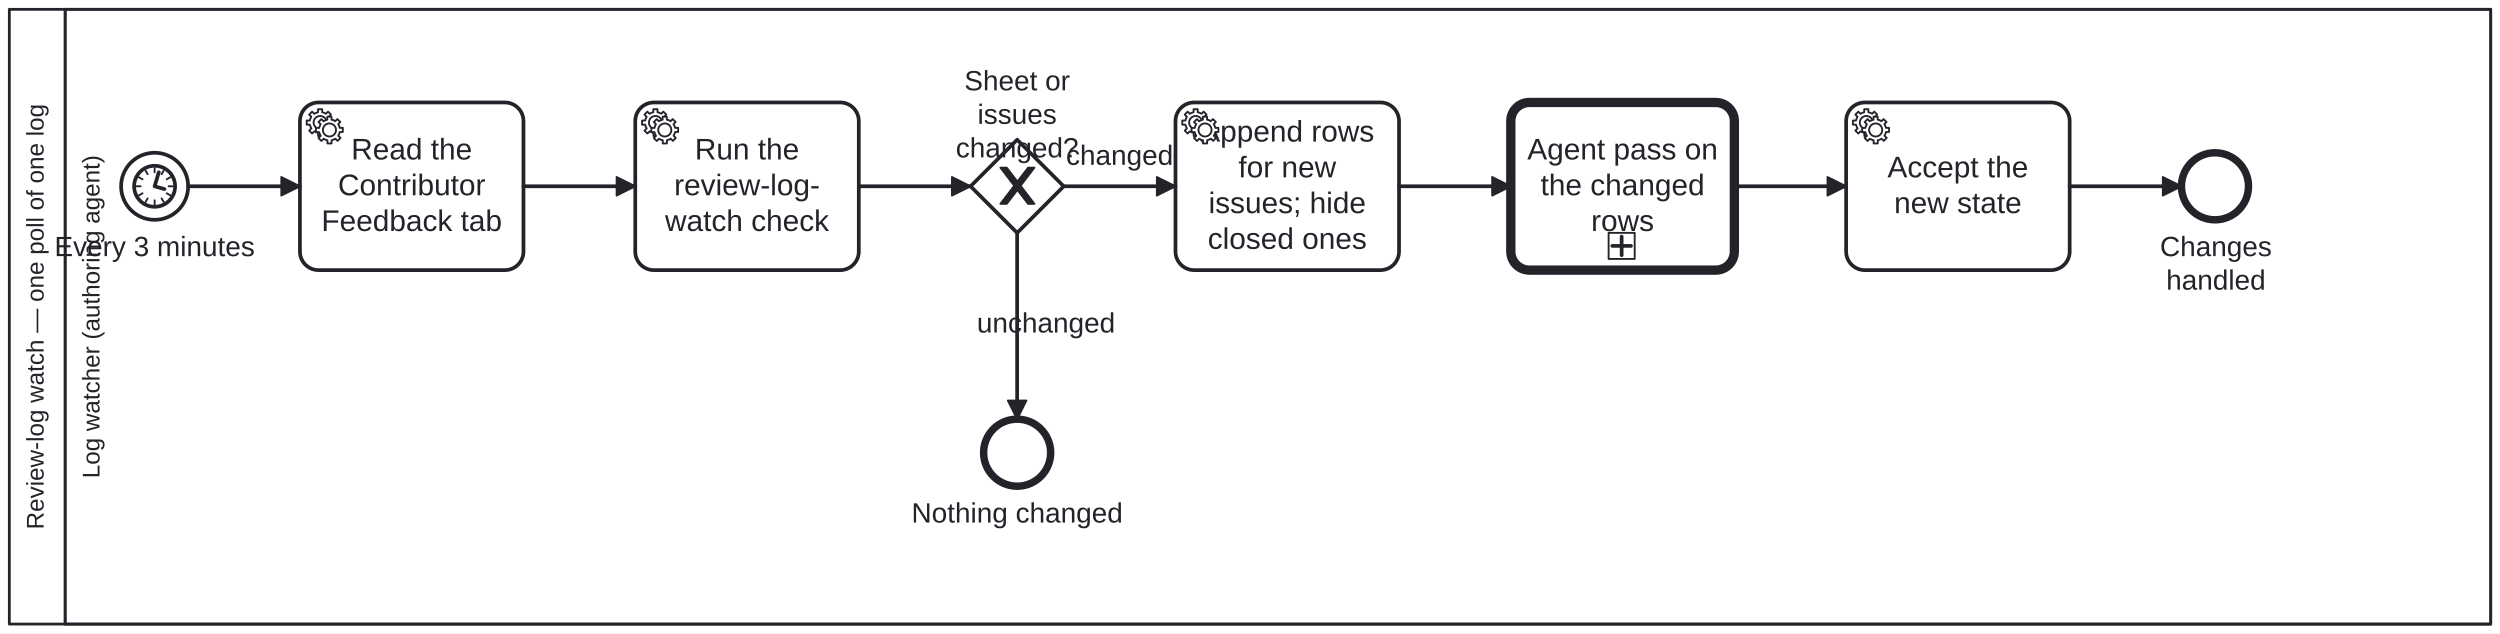
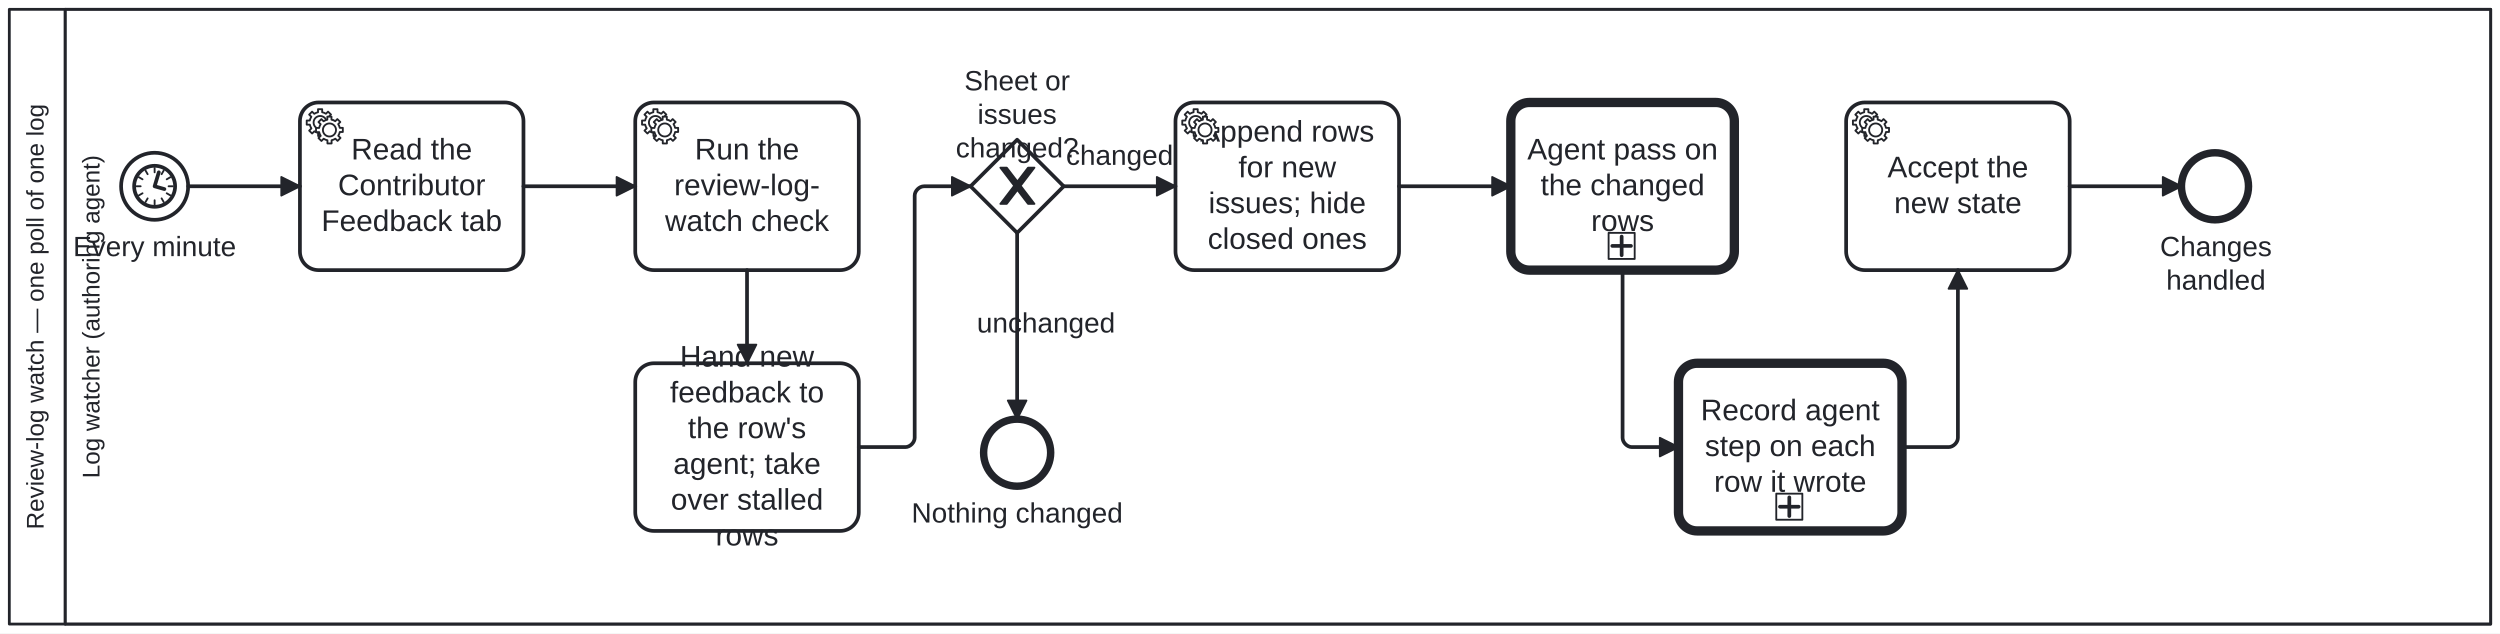
<svg xmlns="http://www.w3.org/2000/svg" width="100%" style="max-width:100%;height:auto" viewBox="155 55 1342 340" version="1.1">
  <rect x="155" y="55" width="1342" height="340" fill="#ffffff" />
  <g class="djs-group">
    <g class="djs-element djs-shape" data-element-id="Participant_ReviewLogWatch" style="display: block;" transform="matrix(1 0 0 1 160 60)">
      <g class="djs-visual">
        <rect x="0" y="0" width="1332" height="330" rx="0" ry="0" style="stroke-linecap: round; stroke-linejoin: round; stroke: rgb(34, 36, 42); stroke-width: 1.5px; fill: white; fill-opacity: 0.95;" />
        <path style="fill: none; stroke-linecap: round; stroke-linejoin: round; stroke: rgb(34, 36, 42); stroke-width: 1.5px;" d="M30,0L30,330" />
        <text lineHeight="1.05" class="djs-label" transform="matrix(-1.83697e-16 -1 1 -1.83697e-16 0 330)" style="font-family: Arial, sans-serif; font-size: 13px; font-weight: normal; fill: rgb(34, 36, 42);">
          <tspan x="50.825" y="18.413">Review-log watch — one poll of one log</tspan>
        </text>
      </g>
      <rect class="djs-hit djs-hit-all" x="0" y="0" width="1332" height="330" style="fill: none; stroke-opacity: 0; stroke: white; stroke-width: 15px;" />
    </g>
    <g class="djs-children">
      <g class="djs-group">
        <g class="djs-element djs-shape" data-element-id="Lane_Watcher" style="display: block;" transform="matrix(1 0 0 1 190 60)">
          <g class="djs-visual">
            <rect x="0" y="0" width="1302" height="330" rx="0" ry="0" style="stroke-linecap: round; stroke-linejoin: round; stroke: rgb(34, 36, 42); stroke-width: 1.5px; fill: white; fill-opacity: 0.25;" />
            <text lineHeight="1.05" class="djs-label" transform="matrix(-1.83697e-16 -1 1 -1.83697e-16 0 330)" style="font-family: Arial, sans-serif; font-size: 13px; font-weight: normal; fill: rgb(34, 36, 42);">
              <tspan x="78.278" y="18.413">Log watcher (authoring agent)</tspan>
            </text>
          </g>
          <rect class="djs-hit djs-hit-all" x="0" y="0" width="1302" height="330" style="fill: none; stroke-opacity: 0; stroke: white; stroke-width: 15px;" />
        </g>
      </g>
      <g class="djs-group">
        <g class="djs-element djs-shape" data-element-id="StartEvent_Poll" style="display: block;" transform="matrix(1 0 0 1 220 137)">
          <g class="djs-visual">
            <circle cx="18" cy="18" r="18" style="stroke-linecap: round; stroke-linejoin: round; stroke: rgb(34, 36, 42); stroke-width: 2px; fill: white; fill-opacity: 0.95;" />
            <circle cx="18" cy="18" r="11" style="stroke-linecap: round; stroke-linejoin: round; stroke: rgb(34, 36, 42); stroke-width: 2px; fill: white;" />
            <path d="M 18,18 l 2.25,-7.5 m -2.25,7.5 l 5.25,1.5 " style="fill: none; stroke-linecap: round; stroke-linejoin: round; stroke: rgb(34, 36, 42); stroke-width: 2px;" />
            <path transform="rotate(0,18,18)" d="M 18,18 m 0,7.5 l -0,2.25 " style="fill: none; stroke-linecap: round; stroke-linejoin: round; stroke: rgb(34, 36, 42); stroke-width: 1px;" />
            <path transform="rotate(30,18,18)" d="M 18,18 m 0,7.5 l -0,2.25 " style="fill: none; stroke-linecap: round; stroke-linejoin: round; stroke: rgb(34, 36, 42); stroke-width: 1px;" />
            <path transform="rotate(60,18,18)" d="M 18,18 m 0,7.5 l -0,2.25 " style="fill: none; stroke-linecap: round; stroke-linejoin: round; stroke: rgb(34, 36, 42); stroke-width: 1px;" />
            <path transform="rotate(90,18,18)" d="M 18,18 m 0,7.5 l -0,2.25 " style="fill: none; stroke-linecap: round; stroke-linejoin: round; stroke: rgb(34, 36, 42); stroke-width: 1px;" />
            <path transform="rotate(120,18,18)" d="M 18,18 m 0,7.5 l -0,2.25 " style="fill: none; stroke-linecap: round; stroke-linejoin: round; stroke: rgb(34, 36, 42); stroke-width: 1px;" />
            <path transform="rotate(150,18,18)" d="M 18,18 m 0,7.5 l -0,2.25 " style="fill: none; stroke-linecap: round; stroke-linejoin: round; stroke: rgb(34, 36, 42); stroke-width: 1px;" />
            <path transform="rotate(180,18,18)" d="M 18,18 m 0,7.5 l -0,2.25 " style="fill: none; stroke-linecap: round; stroke-linejoin: round; stroke: rgb(34, 36, 42); stroke-width: 1px;" />
            <path transform="rotate(210,18,18)" d="M 18,18 m 0,7.5 l -0,2.25 " style="fill: none; stroke-linecap: round; stroke-linejoin: round; stroke: rgb(34, 36, 42); stroke-width: 1px;" />
            <path transform="rotate(240,18,18)" d="M 18,18 m 0,7.5 l -0,2.25 " style="fill: none; stroke-linecap: round; stroke-linejoin: round; stroke: rgb(34, 36, 42); stroke-width: 1px;" />
            <path transform="rotate(270,18,18)" d="M 18,18 m 0,7.5 l -0,2.25 " style="fill: none; stroke-linecap: round; stroke-linejoin: round; stroke: rgb(34, 36, 42); stroke-width: 1px;" />
            <path transform="rotate(300,18,18)" d="M 18,18 m 0,7.5 l -0,2.25 " style="fill: none; stroke-linecap: round; stroke-linejoin: round; stroke: rgb(34, 36, 42); stroke-width: 1px;" />
            <path transform="rotate(330,18,18)" d="M 18,18 m 0,7.5 l -0,2.25 " style="fill: none; stroke-linecap: round; stroke-linejoin: round; stroke: rgb(34, 36, 42); stroke-width: 1px;" />
          </g>
          <rect class="djs-hit djs-hit-all" x="0" y="0" width="36" height="36" style="fill: none; stroke-opacity: 0; stroke: white; stroke-width: 15px;" />
        </g>
      </g>
      <g class="djs-group">
-         <g class="djs-element djs-shape" data-element-id="StartEvent_Poll_label" style="display: block;" transform="matrix(1 0 0 1 184 179)">
-           <g class="djs-visual">
-             <text lineHeight="1.2" class="djs-label" style="font-family: Arial, sans-serif; font-size: 15px; font-weight: normal; fill: rgb(34, 36, 42);">
-               <tspan x="0.229" y="13.5">Every 3 minutes</tspan>
-             </text>
-           </g>
-           <rect class="djs-hit djs-hit-all" x="0" y="0" width="108" height="18" style="fill: none; stroke-opacity: 0; stroke: white; stroke-width: 15px;" />
+         <g class="djs-element djs-shape" data-element-id="StartEvent_Poll_label" style="display: block;" transform="matrix(1 0 0 1 194 179)">
+           <g class="djs-visual">
+             <text lineHeight="1.2" class="djs-label" style="font-family: Arial, sans-serif; font-size: 15px; font-weight: normal; fill: rgb(34, 36, 42);">
+               <tspan x="0.234" y="13.5">Every minute</tspan>
+             </text>
+           </g>
+           <rect class="djs-hit djs-hit-all" x="0" y="0" width="88" height="18" style="fill: none; stroke-opacity: 0; stroke: white; stroke-width: 15px;" />
        </g>
      </g>
      <g class="djs-group">
        <g class="djs-element djs-shape" data-element-id="Task_ReadSheet" style="display: block;" transform="matrix(1 0 0 1 316 110)">
          <g class="djs-visual">
            <rect x="0" y="0" width="120" height="90" rx="10" ry="10" style="stroke-linecap: round; stroke-linejoin: round; stroke: rgb(34, 36, 42); stroke-width: 2px; fill: white; fill-opacity: 0.95;" />
            <text lineHeight="1.2" class="djs-label" style="font-family: Arial, sans-serif; font-size: 16px; font-weight: normal; fill: rgb(34, 36, 42);">
              <tspan x="27.531" y="30.6">Read the </tspan>
              <tspan x="20.426" y="49.8">Contributor </tspan>
              <tspan x="11.523" y="69">Feedback tab</tspan>
            </text>
            <circle cx="5" cy="5" r="5" transform="translate(6, 6)" style="stroke-linecap: round; stroke-linejoin: round; stroke: none; stroke-width: 2px; fill: white;" />
            <path d="m 12,18 v -1.713 c 0.352,-0.07 0.704,-0.178 1.048,-0.321 0.344,-0.145 0.666,-0.321 0.966,-0.521 l 1.194,1.18 1.567,-1.577 -1.195,-1.18 c 0.403,-0.614 0.683,-1.299 0.825,-2.018 l 1.622,-0.01 v -2.22 l -1.637,0.01 c -0.073,-0.352 -0.178,-0.7 -0.324,-1.044 -0.145,-0.344 -0.321,-0.664 -0.523,-0.962 l 1.131,-1.136 -1.583,-1.563 -1.13,1.136 c -0.614,-0.401 -1.303,-0.681 -2.023,-0.822 l 0.009,-1.619 h -2.241 l 0.004,1.631 c -0.354,0.074 -0.705,0.18 -1.05,0.324 -0.344,0.144 -0.665,0.321 -0.964,0.52 l -1.17,-1.158 -1.567,1.579 1.168,1.157 c -0.403,0.613 -0.683,1.298 -0.825,2.017 l -1.659,0.003 v 2.222 l 1.672,-0.006 c 0.073,0.351 0.18,0.702 0.324,1.045 0.145,0.344 0.321,0.664 0.523,0.961 l -1.199,1.197 1.584,1.56 1.196,-1.193 c 0.614,0.403 1.303,0.682 2.023,0.823 l 7.19e-4,1.699 h 2.227 z m 0.221,-3.996 c -1.789,0.75 -3.858,-0.093 -4.61,-1.874 -0.752,-1.783 0.091,-3.846 1.88,-4.596 1.788,-0.749 3.857,0.093 4.609,1.874 0.752,1.782 -0.091,3.846 -1.88,4.596 z" style="fill: white; stroke-linecap: round; stroke-linejoin: round; stroke: rgb(34, 36, 42); stroke-width: 1px;" />
            <circle cx="5" cy="5" r="5" transform="translate(11, 10)" style="stroke-linecap: round; stroke-linejoin: round; stroke: none; stroke-width: 2px; fill: white;" />
            <path d="m 17,22 v -1.713 c 0.352,-0.07 0.704,-0.178 1.048,-0.321 0.344,-0.145 0.666,-0.321 0.966,-0.521 l 1.194,1.18 1.567,-1.577 -1.195,-1.18 c 0.403,-0.614 0.683,-1.299 0.825,-2.018 l 1.622,-0.01 v -2.22 l -1.637,0.01 c -0.073,-0.352 -0.178,-0.7 -0.324,-1.044 -0.145,-0.344 -0.321,-0.664 -0.523,-0.962 l 1.131,-1.136 -1.583,-1.563 -1.13,1.136 c -0.614,-0.401 -1.303,-0.681 -2.023,-0.822 l 0.009,-1.619 h -2.241 l 0.004,1.631 c -0.354,0.074 -0.705,0.18 -1.05,0.324 -0.344,0.144 -0.665,0.321 -0.964,0.52 l -1.17,-1.158 -1.567,1.579 1.168,1.157 c -0.403,0.613 -0.683,1.298 -0.825,2.017 l -1.659,0.003 v 2.222 l 1.672,-0.006 c 0.073,0.351 0.18,0.702 0.324,1.045 0.145,0.344 0.321,0.664 0.523,0.961 l -1.199,1.197 1.584,1.56 1.196,-1.193 c 0.614,0.403 1.303,0.682 2.023,0.823 l 7.19e-4,1.699 h 2.227 z m 0.221,-3.996 c -1.789,0.75 -3.858,-0.093 -4.61,-1.874 -0.752,-1.783 0.091,-3.846 1.88,-4.596 1.788,-0.749 3.857,0.093 4.609,1.874 0.752,1.782 -0.091,3.846 -1.88,4.596 z" style="fill: white; stroke-linecap: round; stroke-linejoin: round; stroke: rgb(34, 36, 42); stroke-width: 1px;" />
          </g>
          <rect class="djs-hit djs-hit-all" x="0" y="0" width="120" height="90" style="fill: none; stroke-opacity: 0; stroke: white; stroke-width: 15px;" />
        </g>
      </g>
      <g class="djs-group">
        <g class="djs-element djs-shape" data-element-id="Task_RunCheck" style="display: block;" transform="matrix(1 0 0 1 496 110)">
          <g class="djs-visual">
            <rect x="0" y="0" width="120" height="90" rx="10" ry="10" style="stroke-linecap: round; stroke-linejoin: round; stroke: rgb(34, 36, 42); stroke-width: 2px; fill: white; fill-opacity: 0.95;" />
            <text lineHeight="1.2" class="djs-label" style="font-family: Arial, sans-serif; font-size: 16px; font-weight: normal; fill: rgb(34, 36, 42);">
              <tspan x="31.98" y="30.6">Run the </tspan>
              <tspan x="20.879" y="49.8">review-log-</tspan>
              <tspan x="15.98" y="69">watch check</tspan>
            </text>
            <circle cx="5" cy="5" r="5" transform="translate(6, 6)" style="stroke-linecap: round; stroke-linejoin: round; stroke: none; stroke-width: 2px; fill: white;" />
            <path d="m 12,18 v -1.713 c 0.352,-0.07 0.704,-0.178 1.048,-0.321 0.344,-0.145 0.666,-0.321 0.966,-0.521 l 1.194,1.18 1.567,-1.577 -1.195,-1.18 c 0.403,-0.614 0.683,-1.299 0.825,-2.018 l 1.622,-0.01 v -2.22 l -1.637,0.01 c -0.073,-0.352 -0.178,-0.7 -0.324,-1.044 -0.145,-0.344 -0.321,-0.664 -0.523,-0.962 l 1.131,-1.136 -1.583,-1.563 -1.13,1.136 c -0.614,-0.401 -1.303,-0.681 -2.023,-0.822 l 0.009,-1.619 h -2.241 l 0.004,1.631 c -0.354,0.074 -0.705,0.18 -1.05,0.324 -0.344,0.144 -0.665,0.321 -0.964,0.52 l -1.17,-1.158 -1.567,1.579 1.168,1.157 c -0.403,0.613 -0.683,1.298 -0.825,2.017 l -1.659,0.003 v 2.222 l 1.672,-0.006 c 0.073,0.351 0.18,0.702 0.324,1.045 0.145,0.344 0.321,0.664 0.523,0.961 l -1.199,1.197 1.584,1.56 1.196,-1.193 c 0.614,0.403 1.303,0.682 2.023,0.823 l 7.19e-4,1.699 h 2.227 z m 0.221,-3.996 c -1.789,0.75 -3.858,-0.093 -4.61,-1.874 -0.752,-1.783 0.091,-3.846 1.88,-4.596 1.788,-0.749 3.857,0.093 4.609,1.874 0.752,1.782 -0.091,3.846 -1.88,4.596 z" style="fill: white; stroke-linecap: round; stroke-linejoin: round; stroke: rgb(34, 36, 42); stroke-width: 1px;" />
            <circle cx="5" cy="5" r="5" transform="translate(11, 10)" style="stroke-linecap: round; stroke-linejoin: round; stroke: none; stroke-width: 2px; fill: white;" />
            <path d="m 17,22 v -1.713 c 0.352,-0.07 0.704,-0.178 1.048,-0.321 0.344,-0.145 0.666,-0.321 0.966,-0.521 l 1.194,1.18 1.567,-1.577 -1.195,-1.18 c 0.403,-0.614 0.683,-1.299 0.825,-2.018 l 1.622,-0.01 v -2.22 l -1.637,0.01 c -0.073,-0.352 -0.178,-0.7 -0.324,-1.044 -0.145,-0.344 -0.321,-0.664 -0.523,-0.962 l 1.131,-1.136 -1.583,-1.563 -1.13,1.136 c -0.614,-0.401 -1.303,-0.681 -2.023,-0.822 l 0.009,-1.619 h -2.241 l 0.004,1.631 c -0.354,0.074 -0.705,0.18 -1.05,0.324 -0.344,0.144 -0.665,0.321 -0.964,0.52 l -1.17,-1.158 -1.567,1.579 1.168,1.157 c -0.403,0.613 -0.683,1.298 -0.825,2.017 l -1.659,0.003 v 2.222 l 1.672,-0.006 c 0.073,0.351 0.18,0.702 0.324,1.045 0.145,0.344 0.321,0.664 0.523,0.961 l -1.199,1.197 1.584,1.56 1.196,-1.193 c 0.614,0.403 1.303,0.682 2.023,0.823 l 7.19e-4,1.699 h 2.227 z m 0.221,-3.996 c -1.789,0.75 -3.858,-0.093 -4.61,-1.874 -0.752,-1.783 0.091,-3.846 1.88,-4.596 1.788,-0.749 3.857,0.093 4.609,1.874 0.752,1.782 -0.091,3.846 -1.88,4.596 z" style="fill: white; stroke-linecap: round; stroke-linejoin: round; stroke: rgb(34, 36, 42); stroke-width: 1px;" />
+           </g>
+           <rect class="djs-hit djs-hit-all" x="0" y="0" width="120" height="90" style="fill: none; stroke-opacity: 0; stroke: white; stroke-width: 15px;" />
+         </g>
+       </g>
+       <g class="djs-group">
+         <g class="djs-element djs-shape" data-element-id="Task_StallCheck" style="display: block;" transform="matrix(1 0 0 1 496 250)">
+           <g class="djs-visual">
+             <rect x="0" y="0" width="120" height="90" rx="10" ry="10" style="stroke-linecap: round; stroke-linejoin: round; stroke: rgb(34, 36, 42); stroke-width: 2px; fill: white; fill-opacity: 0.95;" />
+             <text lineHeight="1.2" class="djs-label" style="font-family: Arial, sans-serif; font-size: 16px; font-weight: normal; fill: rgb(34, 36, 42);">
+               <tspan x="23.977" y="1.8">Hand new </tspan>
+               <tspan x="18.637" y="21">feedback to </tspan>
+               <tspan x="28.238" y="40.2">the row's </tspan>
+               <tspan x="20.414" y="59.4">agent; take </tspan>
+               <tspan x="19.09" y="78.6">over stalled </tspan>
+               <tspan x="43.109" y="97.8">rows</tspan>
+             </text>
          </g>
          <rect class="djs-hit djs-hit-all" x="0" y="0" width="120" height="90" style="fill: none; stroke-opacity: 0; stroke: white; stroke-width: 15px;" />
        </g>
      </g>
      <g class="djs-group">
        <g class="djs-element djs-shape" data-element-id="Gateway_Changed" style="display: block;" transform="matrix(1 0 0 1 676 130)">
          <g class="djs-visual">
            <polygon points="25,0 50,25 25,50 0,25" style="stroke-linecap: round; stroke-linejoin: round; stroke: rgb(34, 36, 42); stroke-width: 2px; fill: white; fill-opacity: 0.95;" />
            <path d="m 16,15 7.429,9.714 -7.429,9.714 3.429,0 5.714,-7.464 5.714,7.464 3.429,0 -7.429,-9.714 7.429,-9.714 -3.429,0 -5.714,7.464 -5.714,-7.464 -3.429,0 z" style="fill: rgb(34, 36, 42); stroke-linecap: round; stroke-linejoin: round; stroke: rgb(34, 36, 42); stroke-width: 1px;" />
          </g>
          <rect class="djs-hit djs-hit-all" x="0" y="0" width="50" height="50" style="fill: none; stroke-opacity: 0; stroke: white; stroke-width: 15px;" />
        </g>
      </g>
      <g class="djs-group">
        <g class="djs-element djs-shape" data-element-id="Gateway_Changed_label" style="display: block;" transform="matrix(1 0 0 1 649 90)">
          <g class="djs-visual">
            <text lineHeight="1.2" class="djs-label" style="font-family: Arial, sans-serif; font-size: 15px; font-weight: normal; fill: rgb(34, 36, 42);">
              <tspan x="23.648" y="13.5">Sheet or </tspan>
              <tspan x="30.741" y="31.5">issues </tspan>
              <tspan x="19.052" y="49.5">changed?</tspan>
            </text>
          </g>
          <rect class="djs-hit djs-hit-all" x="0" y="0" width="104" height="36" style="fill: none; stroke-opacity: 0; stroke: white; stroke-width: 15px;" />
        </g>
      </g>
      <g class="djs-group">
        <g class="djs-element djs-shape" data-element-id="Task_AppendRows" style="display: block;" transform="matrix(1 0 0 1 786 110)">
          <g class="djs-visual">
            <rect x="0" y="0" width="120" height="90" rx="10" ry="10" style="stroke-linecap: round; stroke-linejoin: round; stroke: rgb(34, 36, 42); stroke-width: 2px; fill: white; fill-opacity: 0.95;" />
            <text lineHeight="1.2" class="djs-label" style="font-family: Arial, sans-serif; font-size: 16px; font-weight: normal; fill: rgb(34, 36, 42);">
              <tspan x="13.305" y="21">Append rows </tspan>
              <tspan x="33.766" y="40.2">for new </tspan>
              <tspan x="17.754" y="59.4">issues; hide </tspan>
              <tspan x="17.305" y="78.6">closed ones</tspan>
            </text>
            <circle cx="5" cy="5" r="5" transform="translate(6, 6)" style="stroke-linecap: round; stroke-linejoin: round; stroke: none; stroke-width: 2px; fill: white;" />
            <path d="m 12,18 v -1.713 c 0.352,-0.07 0.704,-0.178 1.048,-0.321 0.344,-0.145 0.666,-0.321 0.966,-0.521 l 1.194,1.18 1.567,-1.577 -1.195,-1.18 c 0.403,-0.614 0.683,-1.299 0.825,-2.018 l 1.622,-0.01 v -2.22 l -1.637,0.01 c -0.073,-0.352 -0.178,-0.7 -0.324,-1.044 -0.145,-0.344 -0.321,-0.664 -0.523,-0.962 l 1.131,-1.136 -1.583,-1.563 -1.13,1.136 c -0.614,-0.401 -1.303,-0.681 -2.023,-0.822 l 0.009,-1.619 h -2.241 l 0.004,1.631 c -0.354,0.074 -0.705,0.18 -1.05,0.324 -0.344,0.144 -0.665,0.321 -0.964,0.52 l -1.17,-1.158 -1.567,1.579 1.168,1.157 c -0.403,0.613 -0.683,1.298 -0.825,2.017 l -1.659,0.003 v 2.222 l 1.672,-0.006 c 0.073,0.351 0.18,0.702 0.324,1.045 0.145,0.344 0.321,0.664 0.523,0.961 l -1.199,1.197 1.584,1.56 1.196,-1.193 c 0.614,0.403 1.303,0.682 2.023,0.823 l 7.19e-4,1.699 h 2.227 z m 0.221,-3.996 c -1.789,0.75 -3.858,-0.093 -4.61,-1.874 -0.752,-1.783 0.091,-3.846 1.88,-4.596 1.788,-0.749 3.857,0.093 4.609,1.874 0.752,1.782 -0.091,3.846 -1.88,4.596 z" style="fill: white; stroke-linecap: round; stroke-linejoin: round; stroke: rgb(34, 36, 42); stroke-width: 1px;" />
            <circle cx="5" cy="5" r="5" transform="translate(11, 10)" style="stroke-linecap: round; stroke-linejoin: round; stroke: none; stroke-width: 2px; fill: white;" />
            <path d="m 17,22 v -1.713 c 0.352,-0.07 0.704,-0.178 1.048,-0.321 0.344,-0.145 0.666,-0.321 0.966,-0.521 l 1.194,1.18 1.567,-1.577 -1.195,-1.18 c 0.403,-0.614 0.683,-1.299 0.825,-2.018 l 1.622,-0.01 v -2.22 l -1.637,0.01 c -0.073,-0.352 -0.178,-0.7 -0.324,-1.044 -0.145,-0.344 -0.321,-0.664 -0.523,-0.962 l 1.131,-1.136 -1.583,-1.563 -1.13,1.136 c -0.614,-0.401 -1.303,-0.681 -2.023,-0.822 l 0.009,-1.619 h -2.241 l 0.004,1.631 c -0.354,0.074 -0.705,0.18 -1.05,0.324 -0.344,0.144 -0.665,0.321 -0.964,0.52 l -1.17,-1.158 -1.567,1.579 1.168,1.157 c -0.403,0.613 -0.683,1.298 -0.825,2.017 l -1.659,0.003 v 2.222 l 1.672,-0.006 c 0.073,0.351 0.18,0.702 0.324,1.045 0.145,0.344 0.321,0.664 0.523,0.961 l -1.199,1.197 1.584,1.56 1.196,-1.193 c 0.614,0.403 1.303,0.682 2.023,0.823 l 7.19e-4,1.699 h 2.227 z m 0.221,-3.996 c -1.789,0.75 -3.858,-0.093 -4.61,-1.874 -0.752,-1.783 0.091,-3.846 1.88,-4.596 1.788,-0.749 3.857,0.093 4.609,1.874 0.752,1.782 -0.091,3.846 -1.88,4.596 z" style="fill: white; stroke-linecap: round; stroke-linejoin: round; stroke: rgb(34, 36, 42); stroke-width: 1px;" />
          </g>
          <rect class="djs-hit djs-hit-all" x="0" y="0" width="120" height="90" style="fill: none; stroke-opacity: 0; stroke: white; stroke-width: 15px;" />
        </g>
      </g>
      <g class="djs-group">
        <a class="fa-subprocess-link" href="contributor-feedback.svg" target="_top">
          <g class="djs-element djs-shape" data-element-id="Task_AgentPass" style="display: block;" transform="matrix(1 0 0 1 966 110)">
            <g class="djs-visual">
              <rect x="0" y="0" width="120" height="90" rx="10" ry="10" style="stroke-linecap: round; stroke-linejoin: round; stroke: rgb(34, 36, 42); stroke-width: 5px; fill: white; fill-opacity: 0.95;" />
              <text lineHeight="1.2" class="djs-label" style="font-family: Arial, sans-serif; font-size: 16px; font-weight: normal; fill: rgb(34, 36, 42);">
                <tspan x="8.852" y="30.6">Agent pass on</tspan>
                <tspan x="15.961" y="49.8">the changed </tspan>
                <tspan x="43.109" y="69">rows</tspan>
              </text>
              <rect x="0" y="0" width="14" height="14" rx="0" ry="0" style="stroke-linecap: round; stroke-linejoin: round; stroke: rgb(34, 36, 42); stroke-width: 1px; fill: white;" transform="matrix(1 0 0 1 52.5 70)" />
              <path data-marker="sub-process" d="m52.5,70 m 7,2 l 0,10 m -5,-5 l 10,0" style="fill: white; stroke-linecap: round; stroke-linejoin: round; stroke: rgb(34, 36, 42); stroke-width: 2px;" />
            </g>
            <rect class="djs-hit djs-hit-all" x="0" y="0" width="120" height="90" style="fill: none; stroke-opacity: 0; stroke: white; stroke-width: 15px;" />
          </g>
        </a>
      </g>
      <g class="djs-group">
+         <a class="fa-subprocess-link" href="record-agent-step.svg" target="_top">
+           <g class="djs-element djs-shape" data-element-id="Task_RecordStep" style="display: block;" transform="matrix(1 0 0 1 1056 250)">
+             <g class="djs-visual">
+               <rect x="0" y="0" width="120" height="90" rx="10" ry="10" style="stroke-linecap: round; stroke-linejoin: round; stroke: rgb(34, 36, 42); stroke-width: 5px; fill: white; fill-opacity: 0.95;" />
+               <text lineHeight="1.2" class="djs-label" style="font-family: Arial, sans-serif; font-size: 16px; font-weight: normal; fill: rgb(34, 36, 42);">
+                 <tspan x="11.969" y="30.6">Record agent </tspan>
+                 <tspan x="14.188" y="49.8">step on each </tspan>
+                 <tspan x="19.102" y="69">row it wrote</tspan>
+               </text>
+               <rect x="0" y="0" width="14" height="14" rx="0" ry="0" style="stroke-linecap: round; stroke-linejoin: round; stroke: rgb(34, 36, 42); stroke-width: 1px; fill: white;" transform="matrix(1 0 0 1 52.5 70)" />
+               <path data-marker="sub-process" d="m52.5,70 m 7,2 l 0,10 m -5,-5 l 10,0" style="fill: white; stroke-linecap: round; stroke-linejoin: round; stroke: rgb(34, 36, 42); stroke-width: 2px;" />
+             </g>
+             <rect class="djs-hit djs-hit-all" x="0" y="0" width="120" height="90" style="fill: none; stroke-opacity: 0; stroke: white; stroke-width: 15px;" />
+           </g>
+         </a>
+       </g>
+       <g class="djs-group">
        <g class="djs-element djs-shape" data-element-id="Task_Accept" style="display: block;" transform="matrix(1 0 0 1 1146 110)">
          <g class="djs-visual">
            <rect x="0" y="0" width="120" height="90" rx="10" ry="10" style="stroke-linecap: round; stroke-linejoin: round; stroke: rgb(34, 36, 42); stroke-width: 2px; fill: white; fill-opacity: 0.95;" />
            <text lineHeight="1.2" class="djs-label" style="font-family: Arial, sans-serif; font-size: 16px; font-weight: normal; fill: rgb(34, 36, 42);">
              <tspan x="22.199" y="40.2">Accept the </tspan>
              <tspan x="25.758" y="59.4">new state</tspan>
            </text>
            <circle cx="5" cy="5" r="5" transform="translate(6, 6)" style="stroke-linecap: round; stroke-linejoin: round; stroke: none; stroke-width: 2px; fill: white;" />
            <path d="m 12,18 v -1.713 c 0.352,-0.07 0.704,-0.178 1.048,-0.321 0.344,-0.145 0.666,-0.321 0.966,-0.521 l 1.194,1.18 1.567,-1.577 -1.195,-1.18 c 0.403,-0.614 0.683,-1.299 0.825,-2.018 l 1.622,-0.01 v -2.22 l -1.637,0.01 c -0.073,-0.352 -0.178,-0.7 -0.324,-1.044 -0.145,-0.344 -0.321,-0.664 -0.523,-0.962 l 1.131,-1.136 -1.583,-1.563 -1.13,1.136 c -0.614,-0.401 -1.303,-0.681 -2.023,-0.822 l 0.009,-1.619 h -2.241 l 0.004,1.631 c -0.354,0.074 -0.705,0.18 -1.05,0.324 -0.344,0.144 -0.665,0.321 -0.964,0.52 l -1.17,-1.158 -1.567,1.579 1.168,1.157 c -0.403,0.613 -0.683,1.298 -0.825,2.017 l -1.659,0.003 v 2.222 l 1.672,-0.006 c 0.073,0.351 0.18,0.702 0.324,1.045 0.145,0.344 0.321,0.664 0.523,0.961 l -1.199,1.197 1.584,1.56 1.196,-1.193 c 0.614,0.403 1.303,0.682 2.023,0.823 l 7.19e-4,1.699 h 2.227 z m 0.221,-3.996 c -1.789,0.75 -3.858,-0.093 -4.61,-1.874 -0.752,-1.783 0.091,-3.846 1.88,-4.596 1.788,-0.749 3.857,0.093 4.609,1.874 0.752,1.782 -0.091,3.846 -1.88,4.596 z" style="fill: white; stroke-linecap: round; stroke-linejoin: round; stroke: rgb(34, 36, 42); stroke-width: 1px;" />
            <circle cx="5" cy="5" r="5" transform="translate(11, 10)" style="stroke-linecap: round; stroke-linejoin: round; stroke: none; stroke-width: 2px; fill: white;" />
            <path d="m 17,22 v -1.713 c 0.352,-0.07 0.704,-0.178 1.048,-0.321 0.344,-0.145 0.666,-0.321 0.966,-0.521 l 1.194,1.18 1.567,-1.577 -1.195,-1.18 c 0.403,-0.614 0.683,-1.299 0.825,-2.018 l 1.622,-0.01 v -2.22 l -1.637,0.01 c -0.073,-0.352 -0.178,-0.7 -0.324,-1.044 -0.145,-0.344 -0.321,-0.664 -0.523,-0.962 l 1.131,-1.136 -1.583,-1.563 -1.13,1.136 c -0.614,-0.401 -1.303,-0.681 -2.023,-0.822 l 0.009,-1.619 h -2.241 l 0.004,1.631 c -0.354,0.074 -0.705,0.18 -1.05,0.324 -0.344,0.144 -0.665,0.321 -0.964,0.52 l -1.17,-1.158 -1.567,1.579 1.168,1.157 c -0.403,0.613 -0.683,1.298 -0.825,2.017 l -1.659,0.003 v 2.222 l 1.672,-0.006 c 0.073,0.351 0.18,0.702 0.324,1.045 0.145,0.344 0.321,0.664 0.523,0.961 l -1.199,1.197 1.584,1.56 1.196,-1.193 c 0.614,0.403 1.303,0.682 2.023,0.823 l 7.19e-4,1.699 h 2.227 z m 0.221,-3.996 c -1.789,0.75 -3.858,-0.093 -4.61,-1.874 -0.752,-1.783 0.091,-3.846 1.88,-4.596 1.788,-0.749 3.857,0.093 4.609,1.874 0.752,1.782 -0.091,3.846 -1.88,4.596 z" style="fill: white; stroke-linecap: round; stroke-linejoin: round; stroke: rgb(34, 36, 42); stroke-width: 1px;" />
          </g>
          <rect class="djs-hit djs-hit-all" x="0" y="0" width="120" height="90" style="fill: none; stroke-opacity: 0; stroke: white; stroke-width: 15px;" />
        </g>
      </g>
      <g class="djs-group">
        <g class="djs-element djs-shape" data-element-id="EndEvent_Done" style="display: block;" transform="matrix(1 0 0 1 1326 137)">
          <g class="djs-visual">
            <circle cx="18" cy="18" r="18" style="stroke-linecap: round; stroke-linejoin: round; stroke: rgb(34, 36, 42); stroke-width: 4px; fill: white; fill-opacity: 0.95;" />
          </g>
          <rect class="djs-hit djs-hit-all" x="0" y="0" width="36" height="36" style="fill: none; stroke-opacity: 0; stroke: white; stroke-width: 15px;" />
        </g>
      </g>
      <g class="djs-group">
        <g class="djs-element djs-shape" data-element-id="EndEvent_Done_label" style="display: block;" transform="matrix(1 0 0 1 1314 179)">
          <g class="djs-visual">
            <text lineHeight="1.2" class="djs-label" style="font-family: Arial, sans-serif; font-size: 15px; font-weight: normal; fill: rgb(34, 36, 42);">
              <tspan x="0.478" y="13.5">Changes</tspan>
              <tspan x="3.807" y="31.5">handled</tspan>
            </text>
          </g>
          <rect class="djs-hit djs-hit-all" x="0" y="0" width="61" height="36" style="fill: none; stroke-opacity: 0; stroke: white; stroke-width: 15px;" />
        </g>
      </g>
      <g class="djs-group">
        <g class="djs-element djs-shape" data-element-id="EndEvent_NoWork" style="display: block;" transform="matrix(1 0 0 1 683 280)">
          <g class="djs-visual">
            <circle cx="18" cy="18" r="18" style="stroke-linecap: round; stroke-linejoin: round; stroke: rgb(34, 36, 42); stroke-width: 4px; fill: white; fill-opacity: 0.95;" />
          </g>
          <rect class="djs-hit djs-hit-all" x="0" y="0" width="36" height="36" style="fill: none; stroke-opacity: 0; stroke: white; stroke-width: 15px;" />
        </g>
      </g>
      <g class="djs-group">
        <g class="djs-element djs-shape" data-element-id="EndEvent_NoWork_label" style="display: block;" transform="matrix(1 0 0 1 644 322)">
          <g class="djs-visual">
            <text lineHeight="1.2" class="djs-label" style="font-family: Arial, sans-serif; font-size: 15px; font-weight: normal; fill: rgb(34, 36, 42);">
              <tspan x="0.289" y="13.5">Nothing changed</tspan>
            </text>
          </g>
          <rect class="djs-hit djs-hit-all" x="0" y="0" width="114" height="18" style="fill: none; stroke-opacity: 0; stroke: white; stroke-width: 15px;" />
        </g>
      </g>
      <g class="djs-group">
        <g class="djs-element djs-connection" data-element-id="WF01" style="display: block;">
          <g class="djs-visual">
            <defs>
              <marker id="bpmn-marker-1" viewBox="0 0 20 20" refX="11" refY="10" markerWidth="10" markerHeight="10" orient="auto">
                <path d="M 1 5 L 11 10 L 1 15 Z" style="stroke-linecap: round; stroke-linejoin: round; stroke: rgb(34, 36, 42); stroke-width: 1px; fill: rgb(34, 36, 42);" />
              </marker>
            </defs>
            <path data-corner-radius="5" style="fill: none; stroke-linecap: round; stroke-linejoin: round; stroke: rgb(34, 36, 42); stroke-width: 2px; marker-end: url('#bpmn-marker-1');" d="M256,155L316,155" />
          </g>
          <path d="M256,155L316,155" class="djs-hit djs-hit-stroke" style="fill: none; stroke-opacity: 0; stroke: white; stroke-width: 15px;" />
        </g>
      </g>
      <g class="djs-group">
        <g class="djs-element djs-connection" data-element-id="WF02" style="display: block;">
          <g class="djs-visual">
            <defs>
              <marker id="bpmn-marker-2" viewBox="0 0 20 20" refX="11" refY="10" markerWidth="10" markerHeight="10" orient="auto">
                <path d="M 1 5 L 11 10 L 1 15 Z" style="stroke-linecap: round; stroke-linejoin: round; stroke: rgb(34, 36, 42); stroke-width: 1px; fill: rgb(34, 36, 42);" />
              </marker>
            </defs>
            <path data-corner-radius="5" style="fill: none; stroke-linecap: round; stroke-linejoin: round; stroke: rgb(34, 36, 42); stroke-width: 2px; marker-end: url('#bpmn-marker-2');" d="M436,155L496,155" />
          </g>
          <path d="M436,155L496,155" class="djs-hit djs-hit-stroke" style="fill: none; stroke-opacity: 0; stroke: white; stroke-width: 15px;" />
        </g>
      </g>
      <g class="djs-group">
        <g class="djs-element djs-connection" data-element-id="WF03" style="display: block;">
          <g class="djs-visual">
            <defs>
              <marker id="bpmn-marker-3" viewBox="0 0 20 20" refX="11" refY="10" markerWidth="10" markerHeight="10" orient="auto">
                <path d="M 1 5 L 11 10 L 1 15 Z" style="stroke-linecap: round; stroke-linejoin: round; stroke: rgb(34, 36, 42); stroke-width: 1px; fill: rgb(34, 36, 42);" />
              </marker>
            </defs>
-             <path data-corner-radius="5" style="fill: none; stroke-linecap: round; stroke-linejoin: round; stroke: rgb(34, 36, 42); stroke-width: 2px; marker-end: url('#bpmn-marker-3');" d="M616,155L676,155" />
-           </g>
-           <path d="M616,155L676,155" class="djs-hit djs-hit-stroke" style="fill: none; stroke-opacity: 0; stroke: white; stroke-width: 15px;" />
+             <path data-corner-radius="5" style="fill: none; stroke-linecap: round; stroke-linejoin: round; stroke: rgb(34, 36, 42); stroke-width: 2px; marker-end: url('#bpmn-marker-3');" d="M556,200L556,250" />
+           </g>
+           <path d="M556,200L556,250" class="djs-hit djs-hit-stroke" style="fill: none; stroke-opacity: 0; stroke: white; stroke-width: 15px;" />
+         </g>
+       </g>
+       <g class="djs-group">
+         <g class="djs-element djs-connection" data-element-id="WF09" style="display: block;">
+           <g class="djs-visual">
+             <defs>
+               <marker id="bpmn-marker-4" viewBox="0 0 20 20" refX="11" refY="10" markerWidth="10" markerHeight="10" orient="auto">
+                 <path d="M 1 5 L 11 10 L 1 15 Z" style="stroke-linecap: round; stroke-linejoin: round; stroke: rgb(34, 36, 42); stroke-width: 1px; fill: rgb(34, 36, 42);" />
+               </marker>
+             </defs>
+             <path data-corner-radius="5" style="fill: none; stroke-linecap: round; stroke-linejoin: round; stroke: rgb(34, 36, 42); stroke-width: 2px; marker-end: url('#bpmn-marker-4');" d="M616,295L641,295C643.5,295,646,292.5,646,290L646,160C646,157.5,648.5,155,651,155L676,155" />
+           </g>
+           <path d="M616,295L646,295L646,155L676,155" class="djs-hit djs-hit-stroke" style="fill: none; stroke-opacity: 0; stroke: white; stroke-width: 15px;" />
        </g>
      </g>
      <g class="djs-group">
        <g class="djs-element djs-connection" data-element-id="WF04" style="display: block;">
          <g class="djs-visual">
            <defs>
-               <marker id="bpmn-marker-4" viewBox="0 0 20 20" refX="11" refY="10" markerWidth="10" markerHeight="10" orient="auto">
-                 <path d="M 1 5 L 11 10 L 1 15 Z" style="stroke-linecap: round; stroke-linejoin: round; stroke: rgb(34, 36, 42); stroke-width: 1px; fill: rgb(34, 36, 42);" />
-               </marker>
-             </defs>
-             <path data-corner-radius="5" style="fill: none; stroke-linecap: round; stroke-linejoin: round; stroke: rgb(34, 36, 42); stroke-width: 2px; marker-end: url('#bpmn-marker-4');" d="M726,155L786,155" />
+               <marker id="bpmn-marker-5" viewBox="0 0 20 20" refX="11" refY="10" markerWidth="10" markerHeight="10" orient="auto">
+                 <path d="M 1 5 L 11 10 L 1 15 Z" style="stroke-linecap: round; stroke-linejoin: round; stroke: rgb(34, 36, 42); stroke-width: 1px; fill: rgb(34, 36, 42);" />
+               </marker>
+             </defs>
+             <path data-corner-radius="5" style="fill: none; stroke-linecap: round; stroke-linejoin: round; stroke: rgb(34, 36, 42); stroke-width: 2px; marker-end: url('#bpmn-marker-5');" d="M726,155L786,155" />
          </g>
          <path d="M726,155L786,155" class="djs-hit djs-hit-stroke" style="fill: none; stroke-opacity: 0; stroke: white; stroke-width: 15px;" />
        </g>
      </g>
      <g class="djs-group">
        <g class="djs-element djs-shape" data-element-id="WF04_label" style="display: block;" transform="matrix(1 0 0 1 727 130)">
          <g class="djs-visual">
            <text lineHeight="1.2" class="djs-label" style="font-family: Arial, sans-serif; font-size: 15px; font-weight: normal; fill: rgb(34, 36, 42);">
              <tspan x="0.223" y="13.5">changed</tspan>
            </text>
          </g>
          <rect class="djs-hit djs-hit-all" x="0" y="0" width="58" height="18" style="fill: none; stroke-opacity: 0; stroke: white; stroke-width: 15px;" />
        </g>
      </g>
      <g class="djs-group">
        <g class="djs-element djs-connection" data-element-id="WF05" style="display: block;">
          <g class="djs-visual">
            <defs>
-               <marker id="bpmn-marker-5" viewBox="0 0 20 20" refX="11" refY="10" markerWidth="10" markerHeight="10" orient="auto">
-                 <path d="M 1 5 L 11 10 L 1 15 Z" style="stroke-linecap: round; stroke-linejoin: round; stroke: rgb(34, 36, 42); stroke-width: 1px; fill: rgb(34, 36, 42);" />
-               </marker>
-             </defs>
-             <path data-corner-radius="5" style="fill: none; stroke-linecap: round; stroke-linejoin: round; stroke: rgb(34, 36, 42); stroke-width: 2px; marker-end: url('#bpmn-marker-5');" d="M701,180L701,280" />
+               <marker id="bpmn-marker-6" viewBox="0 0 20 20" refX="11" refY="10" markerWidth="10" markerHeight="10" orient="auto">
+                 <path d="M 1 5 L 11 10 L 1 15 Z" style="stroke-linecap: round; stroke-linejoin: round; stroke: rgb(34, 36, 42); stroke-width: 1px; fill: rgb(34, 36, 42);" />
+               </marker>
+             </defs>
+             <path data-corner-radius="5" style="fill: none; stroke-linecap: round; stroke-linejoin: round; stroke: rgb(34, 36, 42); stroke-width: 2px; marker-end: url('#bpmn-marker-6');" d="M701,180L701,280" />
          </g>
          <path d="M701,180L701,280" class="djs-hit djs-hit-stroke" style="fill: none; stroke-opacity: 0; stroke: white; stroke-width: 15px;" />
        </g>
      </g>
      <g class="djs-group">
        <g class="djs-element djs-shape" data-element-id="WF05_label" style="display: block;" transform="matrix(1 0 0 1 679 220)">
          <g class="djs-visual">
            <text lineHeight="1.2" class="djs-label" style="font-family: Arial, sans-serif; font-size: 15px; font-weight: normal; fill: rgb(34, 36, 42);">
              <tspan x="0.381" y="13.5">unchanged</tspan>
            </text>
          </g>
          <rect class="djs-hit djs-hit-all" x="0" y="0" width="75" height="18" style="fill: none; stroke-opacity: 0; stroke: white; stroke-width: 15px;" />
        </g>
      </g>
      <g class="djs-group">
        <g class="djs-element djs-connection" data-element-id="WF06" style="display: block;">
          <g class="djs-visual">
            <defs>
-               <marker id="bpmn-marker-6" viewBox="0 0 20 20" refX="11" refY="10" markerWidth="10" markerHeight="10" orient="auto">
-                 <path d="M 1 5 L 11 10 L 1 15 Z" style="stroke-linecap: round; stroke-linejoin: round; stroke: rgb(34, 36, 42); stroke-width: 1px; fill: rgb(34, 36, 42);" />
-               </marker>
-             </defs>
-             <path data-corner-radius="5" style="fill: none; stroke-linecap: round; stroke-linejoin: round; stroke: rgb(34, 36, 42); stroke-width: 2px; marker-end: url('#bpmn-marker-6');" d="M906,155L966,155" />
+               <marker id="bpmn-marker-7" viewBox="0 0 20 20" refX="11" refY="10" markerWidth="10" markerHeight="10" orient="auto">
+                 <path d="M 1 5 L 11 10 L 1 15 Z" style="stroke-linecap: round; stroke-linejoin: round; stroke: rgb(34, 36, 42); stroke-width: 1px; fill: rgb(34, 36, 42);" />
+               </marker>
+             </defs>
+             <path data-corner-radius="5" style="fill: none; stroke-linecap: round; stroke-linejoin: round; stroke: rgb(34, 36, 42); stroke-width: 2px; marker-end: url('#bpmn-marker-7');" d="M906,155L966,155" />
          </g>
          <path d="M906,155L966,155" class="djs-hit djs-hit-stroke" style="fill: none; stroke-opacity: 0; stroke: white; stroke-width: 15px;" />
        </g>
      </g>
      <g class="djs-group">
        <g class="djs-element djs-connection" data-element-id="WF07" style="display: block;">
          <g class="djs-visual">
            <defs>
-               <marker id="bpmn-marker-7" viewBox="0 0 20 20" refX="11" refY="10" markerWidth="10" markerHeight="10" orient="auto">
-                 <path d="M 1 5 L 11 10 L 1 15 Z" style="stroke-linecap: round; stroke-linejoin: round; stroke: rgb(34, 36, 42); stroke-width: 1px; fill: rgb(34, 36, 42);" />
-               </marker>
-             </defs>
-             <path data-corner-radius="5" style="fill: none; stroke-linecap: round; stroke-linejoin: round; stroke: rgb(34, 36, 42); stroke-width: 2px; marker-end: url('#bpmn-marker-7');" d="M1086,155L1146,155" />
-           </g>
-           <path d="M1086,155L1146,155" class="djs-hit djs-hit-stroke" style="fill: none; stroke-opacity: 0; stroke: white; stroke-width: 15px;" />
+               <marker id="bpmn-marker-8" viewBox="0 0 20 20" refX="11" refY="10" markerWidth="10" markerHeight="10" orient="auto">
+                 <path d="M 1 5 L 11 10 L 1 15 Z" style="stroke-linecap: round; stroke-linejoin: round; stroke: rgb(34, 36, 42); stroke-width: 1px; fill: rgb(34, 36, 42);" />
+               </marker>
+             </defs>
+             <path data-corner-radius="5" style="fill: none; stroke-linecap: round; stroke-linejoin: round; stroke: rgb(34, 36, 42); stroke-width: 2px; marker-end: url('#bpmn-marker-8');" d="M1026,200L1026,290C1026,292.5,1028.5,295,1031,295L1056,295" />
+           </g>
+           <path d="M1026,200L1026,295L1056,295" class="djs-hit djs-hit-stroke" style="fill: none; stroke-opacity: 0; stroke: white; stroke-width: 15px;" />
+         </g>
+       </g>
+       <g class="djs-group">
+         <g class="djs-element djs-connection" data-element-id="WF10" style="display: block;">
+           <g class="djs-visual">
+             <defs>
+               <marker id="bpmn-marker-9" viewBox="0 0 20 20" refX="11" refY="10" markerWidth="10" markerHeight="10" orient="auto">
+                 <path d="M 1 5 L 11 10 L 1 15 Z" style="stroke-linecap: round; stroke-linejoin: round; stroke: rgb(34, 36, 42); stroke-width: 1px; fill: rgb(34, 36, 42);" />
+               </marker>
+             </defs>
+             <path data-corner-radius="5" style="fill: none; stroke-linecap: round; stroke-linejoin: round; stroke: rgb(34, 36, 42); stroke-width: 2px; marker-end: url('#bpmn-marker-9');" d="M1176,295L1201,295C1203.5,295,1206,292.5,1206,290L1206,200" />
+           </g>
+           <path d="M1176,295L1206,295L1206,200" class="djs-hit djs-hit-stroke" style="fill: none; stroke-opacity: 0; stroke: white; stroke-width: 15px;" />
        </g>
      </g>
      <g class="djs-group">
        <g class="djs-element djs-connection" data-element-id="WF08" style="display: block;">
          <g class="djs-visual">
            <defs>
-               <marker id="bpmn-marker-8" viewBox="0 0 20 20" refX="11" refY="10" markerWidth="10" markerHeight="10" orient="auto">
-                 <path d="M 1 5 L 11 10 L 1 15 Z" style="stroke-linecap: round; stroke-linejoin: round; stroke: rgb(34, 36, 42); stroke-width: 1px; fill: rgb(34, 36, 42);" />
-               </marker>
-             </defs>
-             <path data-corner-radius="5" style="fill: none; stroke-linecap: round; stroke-linejoin: round; stroke: rgb(34, 36, 42); stroke-width: 2px; marker-end: url('#bpmn-marker-8');" d="M1266,155L1326,155" />
+               <marker id="bpmn-marker-10" viewBox="0 0 20 20" refX="11" refY="10" markerWidth="10" markerHeight="10" orient="auto">
+                 <path d="M 1 5 L 11 10 L 1 15 Z" style="stroke-linecap: round; stroke-linejoin: round; stroke: rgb(34, 36, 42); stroke-width: 1px; fill: rgb(34, 36, 42);" />
+               </marker>
+             </defs>
+             <path data-corner-radius="5" style="fill: none; stroke-linecap: round; stroke-linejoin: round; stroke: rgb(34, 36, 42); stroke-width: 2px; marker-end: url('#bpmn-marker-10');" d="M1266,155L1326,155" />
          </g>
          <path d="M1266,155L1326,155" class="djs-hit djs-hit-stroke" style="fill: none; stroke-opacity: 0; stroke: white; stroke-width: 15px;" />
        </g>
      </g>
    </g>
  </g>
</svg>
